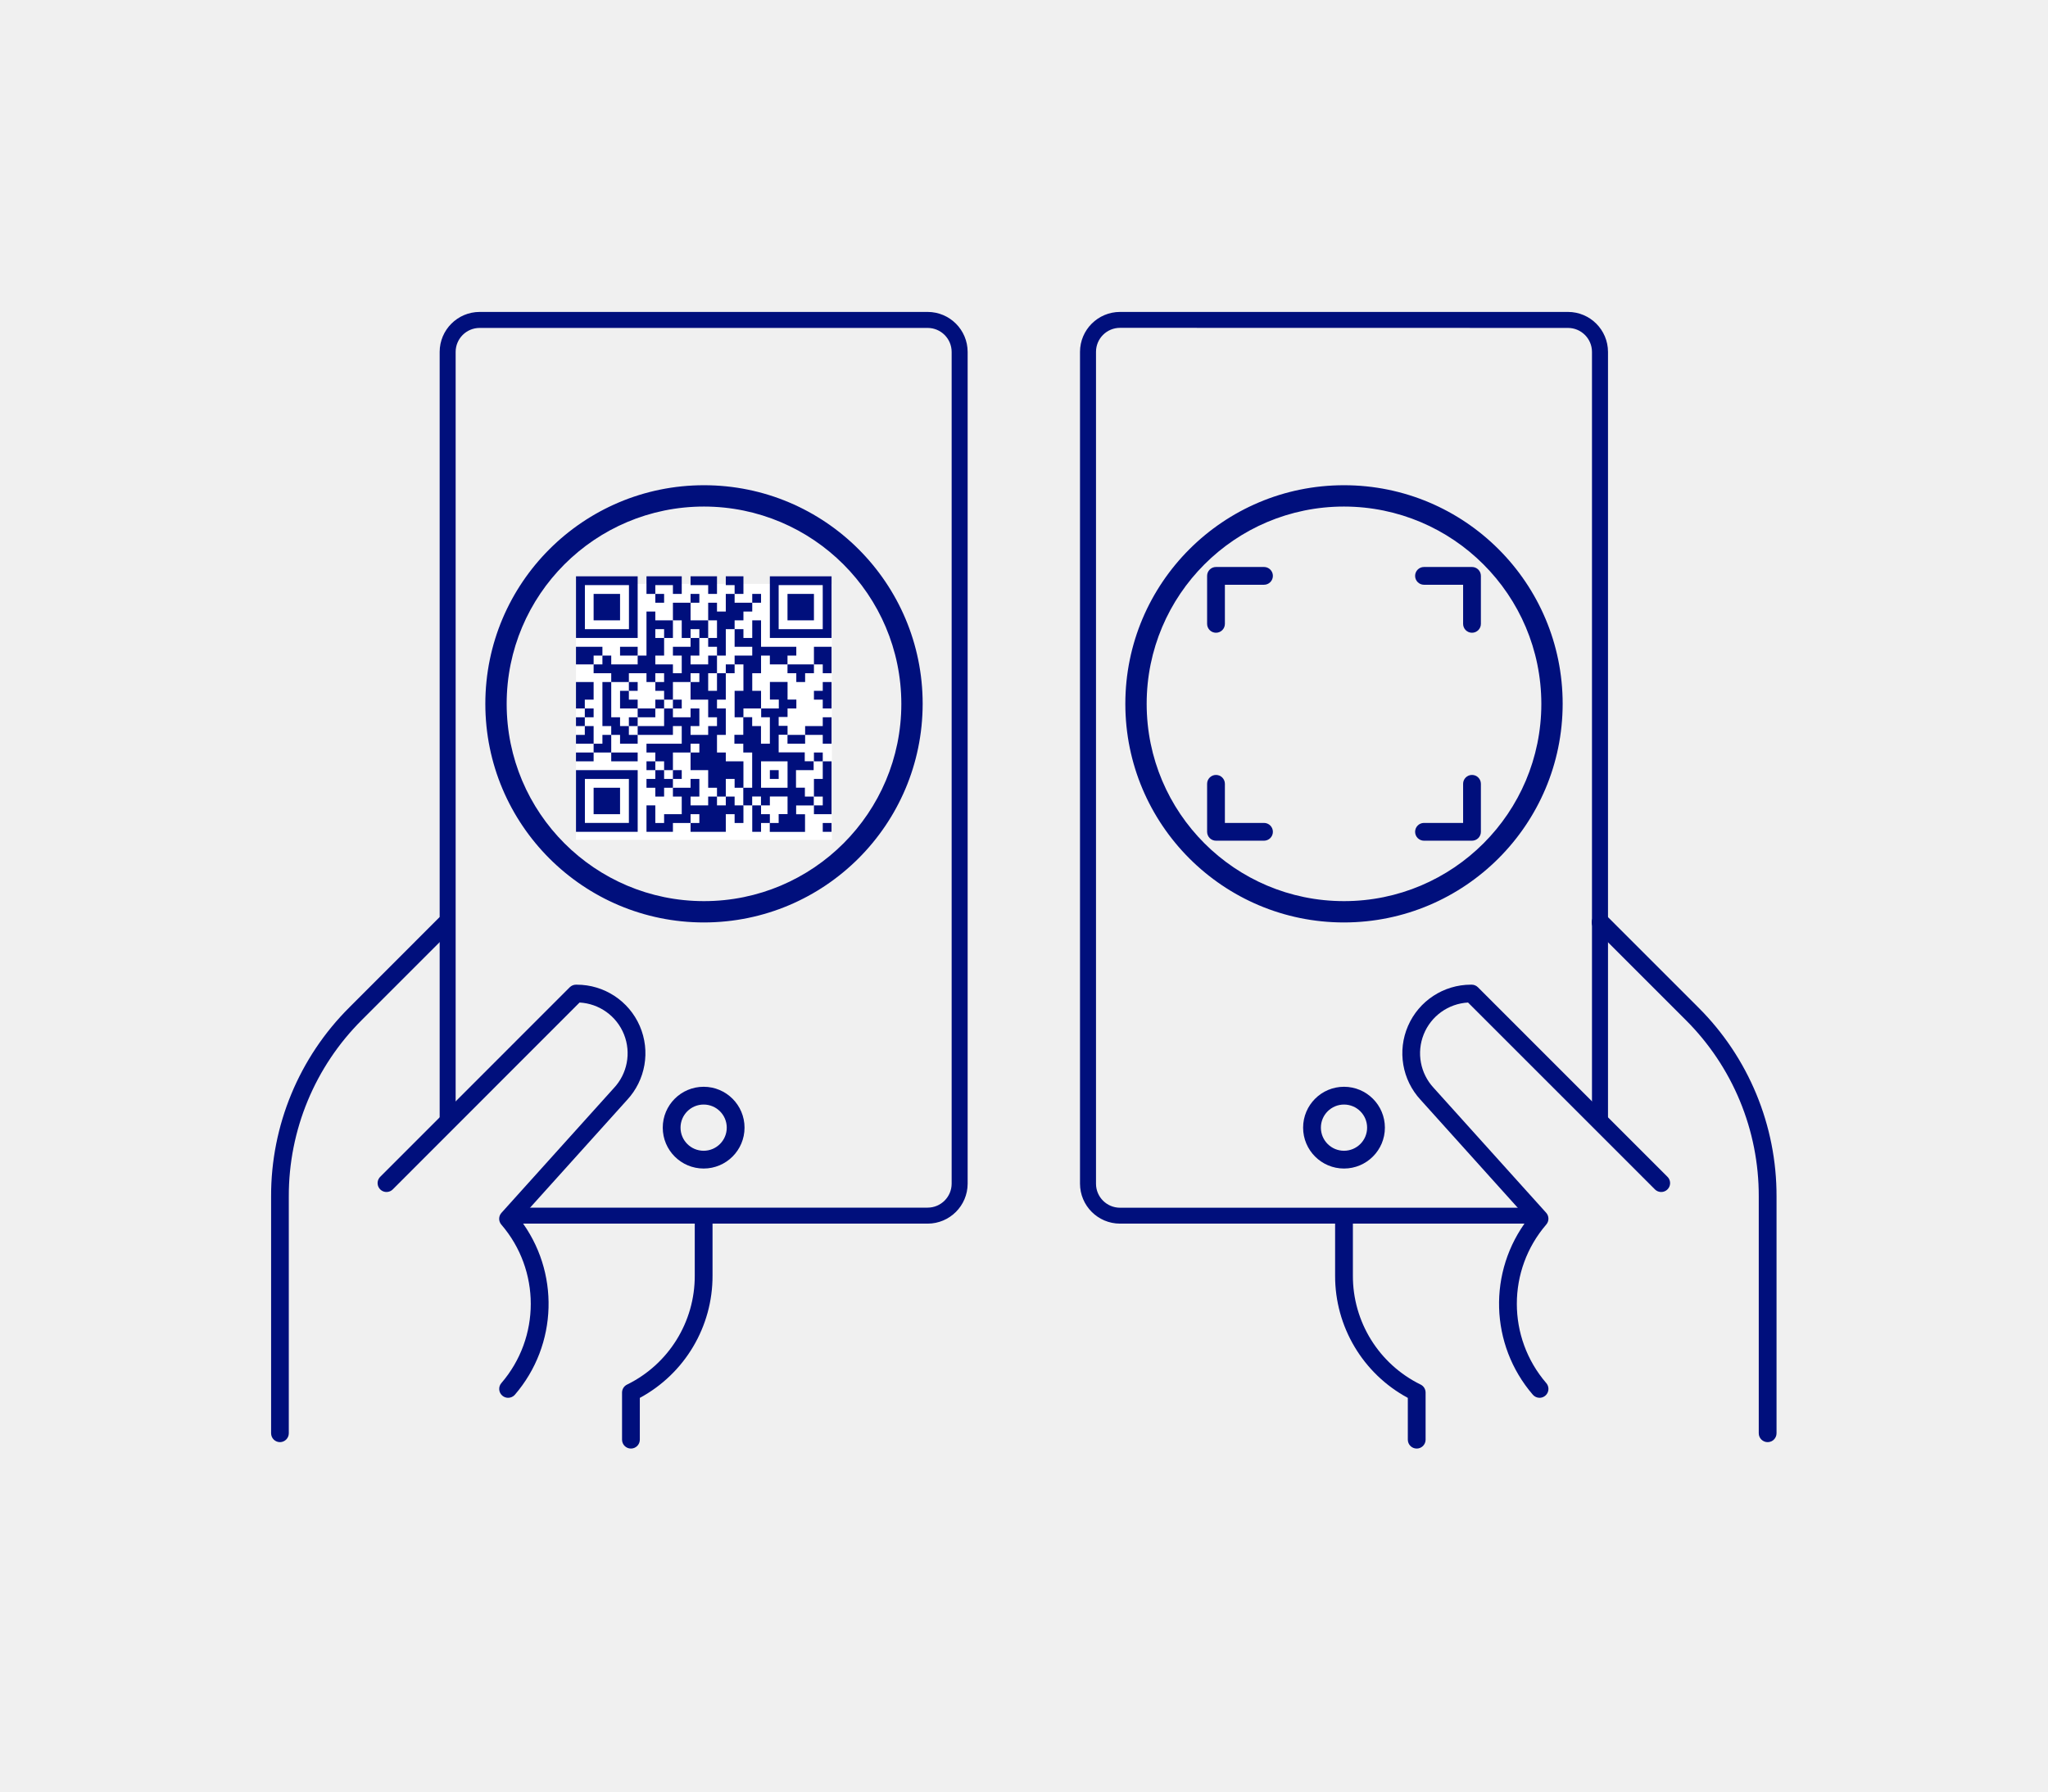
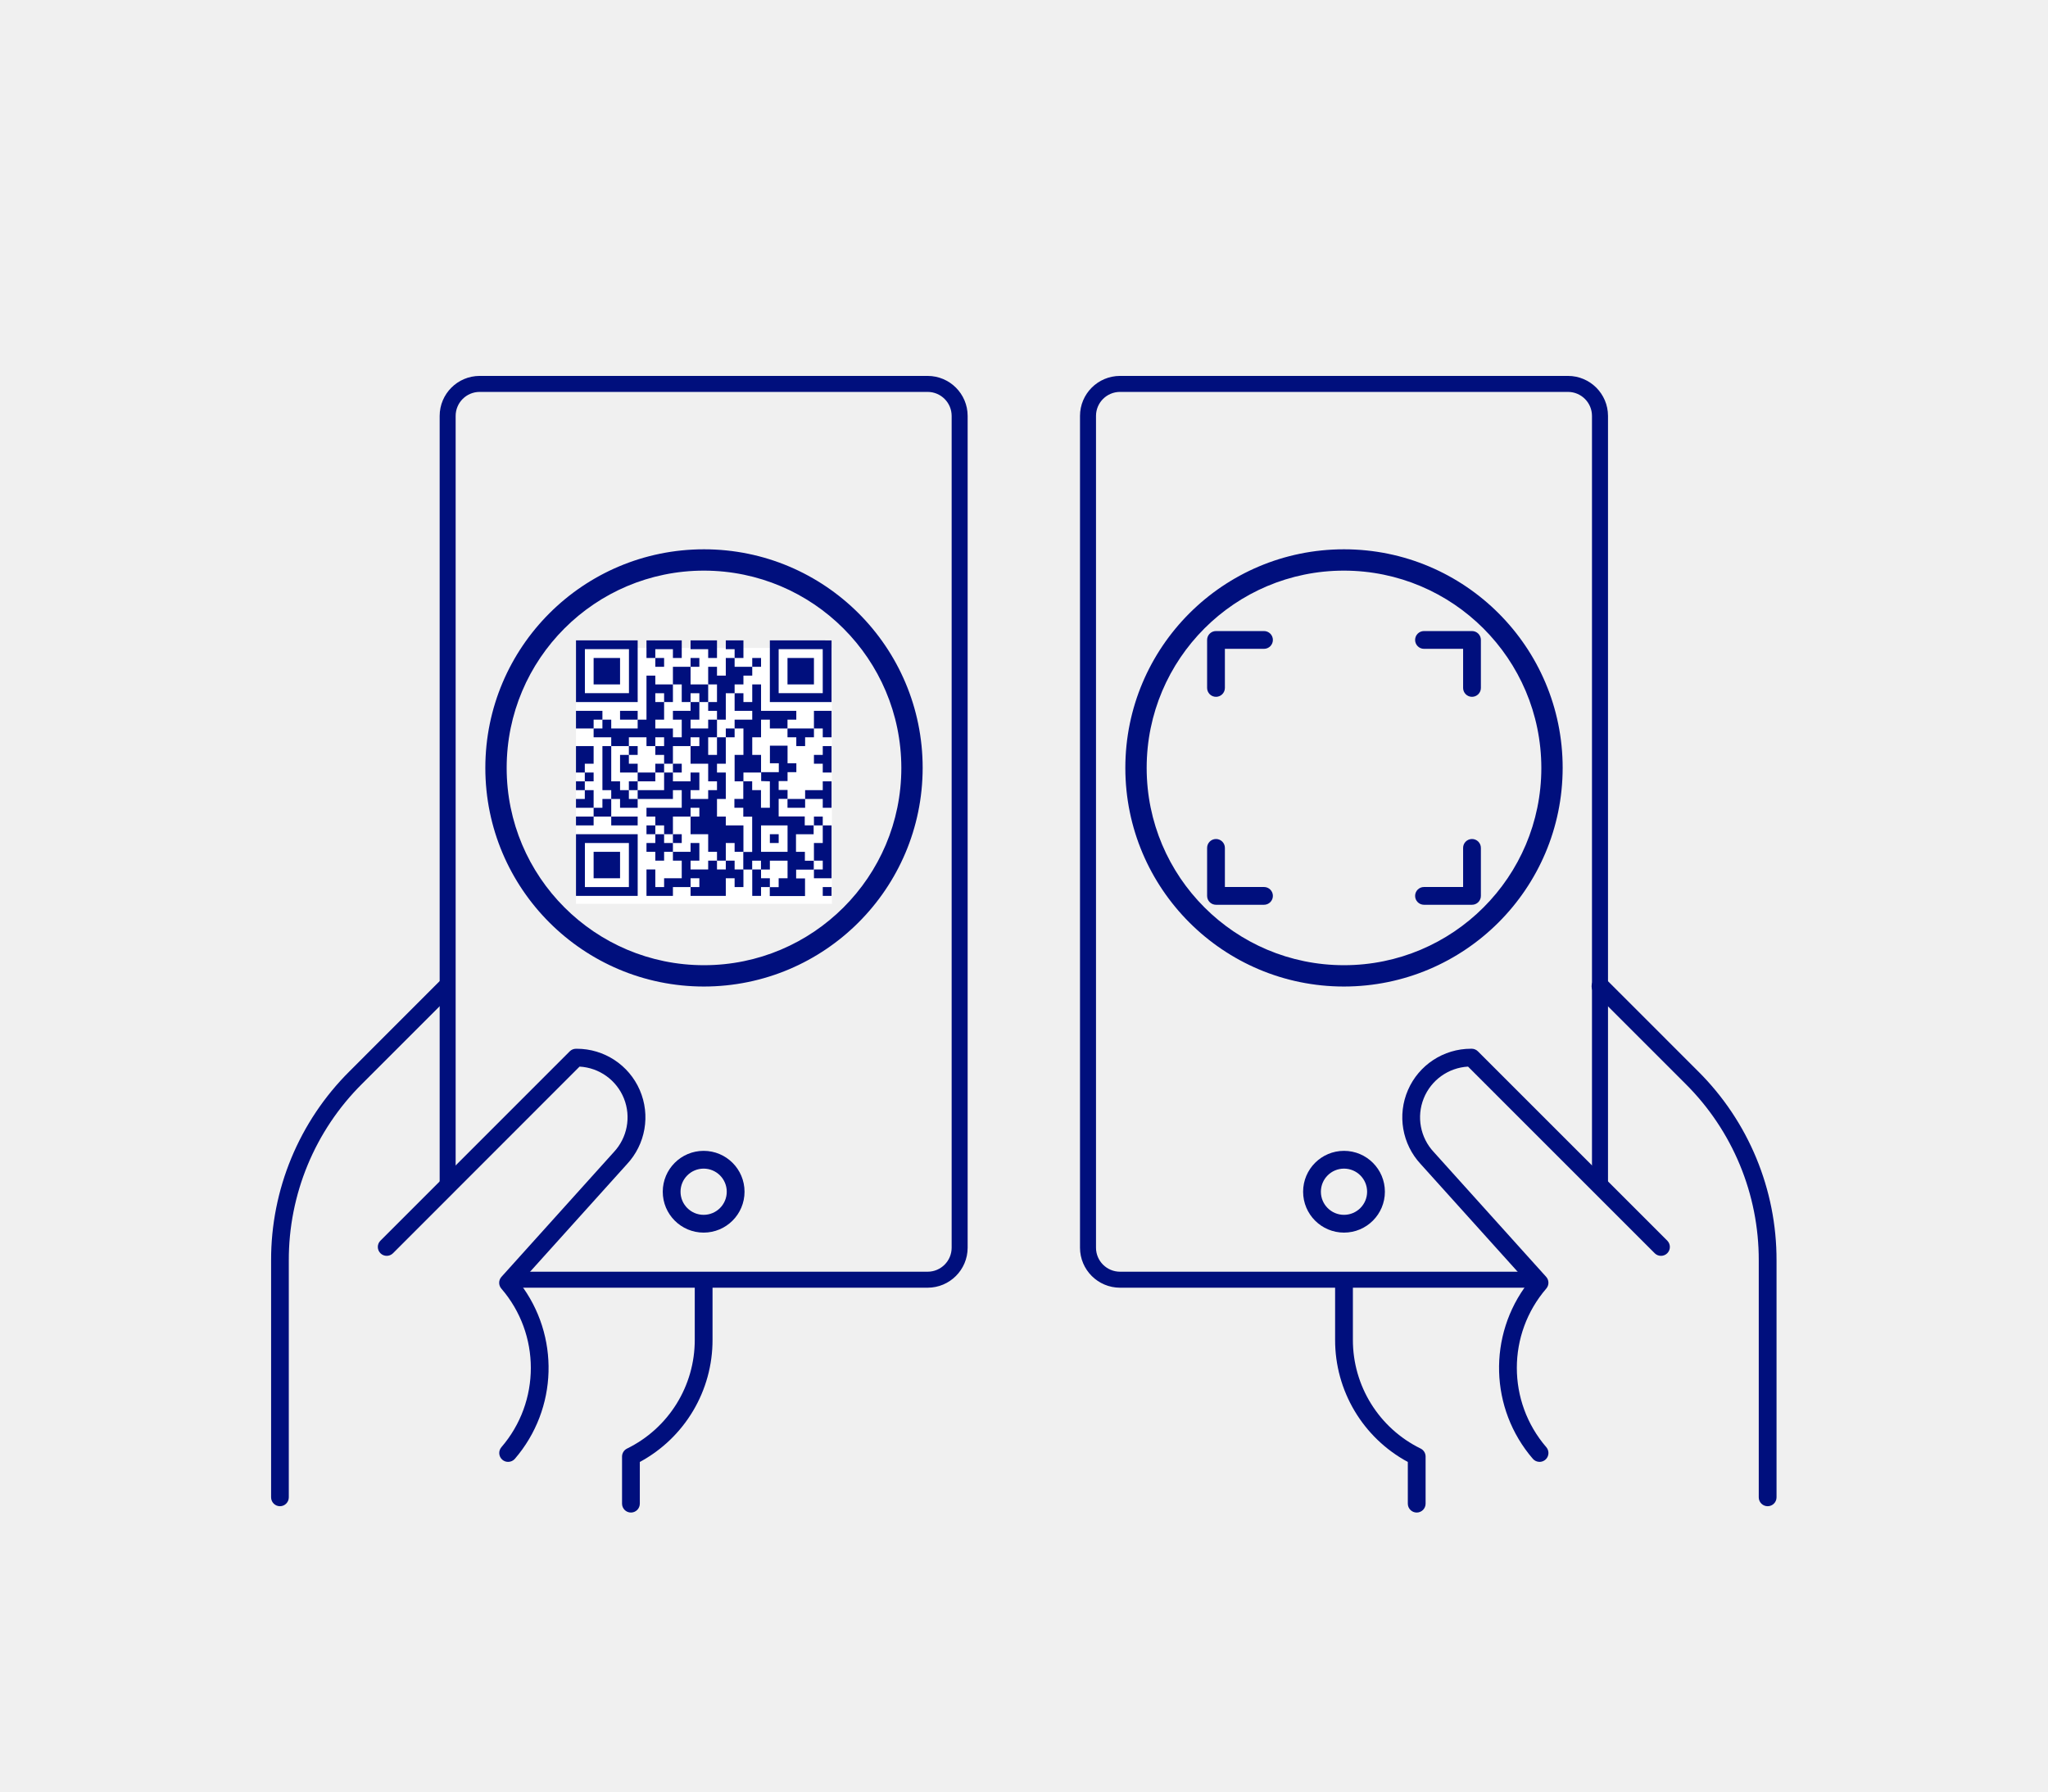
<svg xmlns="http://www.w3.org/2000/svg" id="OUTLINES" viewBox="0 0 1152 1008">
  <defs>
-     <style>.cls-1{fill:#000f7c;}.cls-2{fill:#fff;}</style>
+     <style>.cls-1{fill:#000f7d;}.cls-2{fill:#fff;}</style>
  </defs>
-   <path class="cls-1" d="M866,786.44a5,5,0,0,1-3.79-1.74,78.35,78.35,0,0,1-2.79-98.85l-60.29-67A38.59,38.59,0,0,1,827.39,554h.48a5,5,0,0,1,3.46,1.46L937.9,662.05a5,5,0,1,1-7.07,7.07L825.77,564.05a28.59,28.59,0,0,0-19.28,48.07l63.22,70.21a5,5,0,0,1,.07,6.62,68.37,68.37,0,0,0,0,89.22,5,5,0,0,1-3.78,8.27Z" />
-   <rect class="cls-2" x="323.99" y="328.5" width="144" height="144" />
-   <path class="cls-1" d="M994.3,811.39a5,5,0,0,1-5-5V673.15a139.56,139.56,0,0,0-41.16-99.36l-51.4-51.4a5,5,0,0,1,7.07-7.07l51.4,51.4A149.5,149.5,0,0,1,999.3,673.15V806.39A5,5,0,0,1,994.3,811.39Z" />
-   <path class="cls-1" d="M796.9,815a5,5,0,0,1-5-5V786.49A77.89,77.89,0,0,1,751,717.64V687a5,5,0,0,1,10,0v30.61A68,68,0,0,0,799.11,779a5,5,0,0,1,2.79,4.48V810A5,5,0,0,1,796.9,815Z" />
-   <path class="cls-1" d="M756,657.45a23,23,0,1,1,23-23A23,23,0,0,1,756,657.45Zm0-36a13,13,0,1,0,13,13A13,13,0,0,0,756,621.45Z" />
-   <path class="cls-1" d="M864.44,688.45H630a22.53,22.53,0,0,1-22.5-22.5V198a22.53,22.53,0,0,1,22.5-22.5H882a22.52,22.52,0,0,1,22.5,22.5V631.21a4.5,4.5,0,0,1-7.68,3.19L826,563.54a29.1,29.1,0,0,0-19.83,48.93l.06.06,61.59,68.41a4.5,4.5,0,0,1-3.34,7.51ZM630,184.45a13.52,13.52,0,0,0-13.5,13.5V666a13.51,13.51,0,0,0,13.5,13.5H854.33l-54.8-60.86a38.09,38.09,0,0,1,27.86-64.08h.45a4.52,4.52,0,0,1,3.14,1.32l64.51,64.52V198a13.51,13.51,0,0,0-13.5-13.5Z" />
-   <path class="cls-1" d="M157.49,811.39a5,5,0,0,1-5-5V673.15a149.54,149.54,0,0,1,44.09-106.43L247,516.26a5,5,0,0,1,7.07,7.07l-50.46,50.46a139.61,139.61,0,0,0-41.16,99.36V806.39A5,5,0,0,1,157.49,811.39Z" />
-   <path class="cls-1" d="M354.9,815h0a5,5,0,0,1-5-5v-26.5a5,5,0,0,1,2.79-4.48,68,68,0,0,0,38.11-61.33V688.45a5,5,0,0,1,10,0v29.19a77.9,77.9,0,0,1-40.9,68.85V810A5,5,0,0,1,354.9,815Z" />
-   <path class="cls-1" d="M395.8,657.45a23,23,0,1,1,23-23A23,23,0,0,1,395.8,657.45Zm0-36a13,13,0,1,0,13,13A13,13,0,0,0,395.8,621.45Z" />
-   <path class="cls-1" d="M521.8,688.45H287.36a4.5,4.5,0,0,1-3.35-7.51l61.6-68.41a29.09,29.09,0,0,0-19.78-49L255,634.4a4.51,4.51,0,0,1-7.69-3.19V198a22.53,22.53,0,0,1,22.5-22.5h252A22.52,22.52,0,0,1,544.3,198V666A22.52,22.52,0,0,1,521.8,688.45Zm-224.34-9H521.8A13.51,13.51,0,0,0,535.3,666V198a13.51,13.51,0,0,0-13.5-13.5h-252A13.52,13.52,0,0,0,256.3,198v422.4l64.52-64.52a4.5,4.5,0,0,1,3.13-1.32h.46a38.09,38.09,0,0,1,27.83,64.11Z" />
-   <path class="cls-1" d="M396,519A123,123,0,1,1,519,396,123.14,123.14,0,0,1,396,519Zm0-234A111,111,0,1,0,507,396,111.13,111.13,0,0,0,396,285Z" />
-   <path class="cls-1" d="M756,519A123,123,0,1,1,879,396,123.14,123.14,0,0,1,756,519Zm0-234A111,111,0,1,0,867,396,111.13,111.13,0,0,0,756,285Z" />
-   <path class="cls-1" d="M433.05,324.24v34.7h34.7v-34.7Zm29.74,9.91V354H438V329.2h24.78Z" />
-   <polygon class="cls-1" points="333.91 339.11 333.91 344.07 333.91 349.02 348.78 349.02 348.78 344.07 348.78 339.11 348.78 334.15 333.91 334.15 333.91 339.11" />
-   <polygon class="cls-1" points="457.84 344.07 457.84 339.11 457.84 334.15 442.97 334.15 442.97 339.11 442.97 344.07 442.97 349.02 457.84 349.02 457.84 344.07" />
-   <path class="cls-1" d="M358.69,354V324.24H324v34.7h34.7ZM329,354V329.2h24.79V354Z" />
-   <path class="cls-1" d="M324,438.26V468h34.7V433.3H324Zm29.75,0V463H329V438.26Z" />
-   <polygon class="cls-1" points="348.78 453.13 348.78 448.17 348.78 443.21 333.91 443.21 333.91 448.17 333.91 453.13 333.91 458.08 348.78 458.08 348.78 453.13" />
-   <polygon class="cls-1" points="368.61 329.2 378.52 329.2 378.52 334.15 383.48 334.15 383.48 324.24 363.65 324.24 363.65 334.15 368.61 334.15 368.61 329.2 368.61 329.2" />
-   <polygon class="cls-1" points="398.35 334.15 403.31 334.15 403.31 324.24 388.44 324.24 388.44 329.2 398.35 329.2 398.35 334.15 398.35 334.15" />
-   <polygon class="cls-1" points="418.18 329.2 418.18 324.24 408.26 324.24 408.26 329.2 413.22 329.2 413.22 334.15 418.18 334.15 418.18 329.2 418.18 329.2" />
-   <polygon class="cls-1" points="373.56 339.11 373.56 334.15 368.61 334.15 368.61 339.11 373.56 339.11 373.56 339.11" />
-   <polygon class="cls-1" points="393.39 334.15 388.44 334.15 388.44 339.11 393.39 339.11 393.39 334.15 393.39 334.15" />
-   <polygon class="cls-1" points="428.09 334.15 423.14 334.15 423.14 339.11 428.09 339.11 428.09 334.15 428.09 334.15" />
-   <polygon class="cls-1" points="383.48 353.98 383.48 358.94 388.44 358.94 388.44 353.98 393.39 353.98 393.39 358.94 398.35 358.94 398.35 349.02 388.44 349.02 388.44 339.11 378.52 339.11 378.52 349.02 383.48 349.02 383.48 353.98 383.48 353.98" />
-   <polygon class="cls-1" points="403.31 353.98 403.31 358.94 398.35 358.94 398.35 363.9 403.31 363.9 403.31 368.85 408.26 368.85 408.26 353.98 413.22 353.98 413.22 349.02 418.18 349.02 418.18 344.07 423.14 344.07 423.14 339.11 413.22 339.11 413.22 334.15 408.26 334.15 408.26 344.07 403.31 344.07 403.31 339.11 398.35 339.11 398.35 349.02 403.31 349.02 403.31 353.98 403.31 353.98" />
-   <polygon class="cls-1" points="338.86 368.85 338.86 363.9 323.99 363.9 323.99 373.81 333.91 373.81 333.91 368.85 338.86 368.85 338.86 368.85" />
-   <polygon class="cls-1" points="348.78 363.9 348.78 368.85 358.69 368.85 358.69 363.9 348.78 363.9 348.78 363.9" />
-   <polygon class="cls-1" points="447.92 368.85 447.92 363.9 428.09 363.9 428.09 349.02 423.14 349.02 423.14 358.94 418.18 358.94 418.18 353.98 413.22 353.98 413.22 363.9 423.14 363.9 423.14 368.85 413.22 368.85 413.22 373.81 418.18 373.81 418.18 388.68 413.22 388.68 413.22 403.56 418.18 403.56 418.18 398.6 428.09 398.6 428.09 388.68 423.14 388.68 423.14 378.77 428.09 378.77 428.09 368.85 433.05 368.85 433.05 373.81 442.97 373.81 442.97 368.85 447.92 368.85 447.92 368.85" />
-   <polygon class="cls-1" points="457.84 368.85 457.84 373.81 462.8 373.81 462.8 378.77 467.75 378.77 467.75 363.9 457.84 363.9 457.84 368.85 457.84 368.85" />
-   <polygon class="cls-1" points="408.26 378.77 413.22 378.77 413.22 373.81 408.26 373.81 408.26 378.77 408.26 378.77" />
-   <polygon class="cls-1" points="442.97 378.77 447.92 378.77 447.92 383.73 452.88 383.73 452.88 378.77 457.84 378.77 457.84 373.81 442.97 373.81 442.97 378.77 442.97 378.77" />
-   <polygon class="cls-1" points="358.69 388.68 358.69 383.73 353.74 383.73 353.74 388.68 358.69 388.68 358.69 388.68" />
-   <polygon class="cls-1" points="462.8 388.68 457.84 388.68 457.84 393.64 462.8 393.64 462.8 398.6 467.75 398.6 467.75 383.73 462.8 383.73 462.8 388.68 462.8 388.68" />
-   <polygon class="cls-1" points="333.91 393.64 333.91 383.73 323.99 383.73 323.99 398.6 328.95 398.6 328.95 393.64 333.91 393.64 333.91 393.64" />
-   <polygon class="cls-1" points="353.74 393.64 353.74 388.68 348.78 388.68 348.78 398.6 358.69 398.6 358.69 393.64 353.74 393.64 353.74 393.64" />
-   <polygon class="cls-1" points="368.61 398.6 373.56 398.6 373.56 393.64 368.61 393.64 368.61 398.6 368.61 398.6" />
-   <polygon class="cls-1" points="383.48 398.6 383.48 393.64 378.52 393.64 378.52 398.6 383.48 398.6 383.48 398.6" />
-   <polygon class="cls-1" points="333.91 398.6 328.95 398.6 328.95 403.56 333.91 403.56 333.91 398.6 333.91 398.6" />
-   <polygon class="cls-1" points="368.61 398.6 358.69 398.6 358.69 403.56 368.61 403.56 368.61 398.6 368.61 398.6" />
-   <path class="cls-1" d="M433.05,403.55v14.88h-5v-9.92h-4.95v-5h-5v9.92h-5v5h5v4.95h5v19.83h-5v9.92h5v-5h4.95v5h5v-5H443v9.91h-5v5h-5v5h19.83v-9.92h-5v-4.95h9.92v-5h-5v-5h-5V433.3h9.92v-5h-5v-5H438v-9.91h5v-5h-5v-5h5V398.6h4.95v-5H443v-9.91h-9.92v9.91h5v5h-9.92v4.95ZM443,428.34v14.87H428.09V428.34Z" />
-   <polygon class="cls-1" points="323.99 403.56 323.99 408.51 328.95 408.51 328.95 403.56 323.99 403.56 323.99 403.56" />
-   <polygon class="cls-1" points="353.74 403.56 353.74 408.51 358.69 408.51 358.69 403.56 353.74 403.56 353.74 403.56" />
-   <polygon class="cls-1" points="333.91 408.51 328.95 408.51 328.95 413.47 323.99 413.47 323.99 418.43 333.91 418.43 333.91 408.51 333.91 408.51" />
-   <polygon class="cls-1" points="353.74 408.51 348.78 408.51 348.78 403.56 343.82 403.56 343.82 383.73 338.86 383.73 338.86 408.51 343.82 408.51 343.82 413.47 348.78 413.47 348.78 418.43 358.69 418.43 358.69 413.47 353.74 413.47 353.74 408.51 353.74 408.51" />
-   <polygon class="cls-1" points="338.86 418.43 333.91 418.43 333.91 423.38 343.82 423.38 343.82 413.47 338.86 413.47 338.86 418.43 338.86 418.43" />
-   <polygon class="cls-1" points="452.88 418.43 452.88 413.47 442.97 413.47 442.97 418.43 452.88 418.43 452.88 418.43" />
-   <polygon class="cls-1" points="462.8 418.43 467.75 418.43 467.75 403.56 462.8 403.56 462.8 408.51 452.88 408.51 452.88 413.47 462.8 413.47 462.8 418.43 462.8 418.43" />
-   <polygon class="cls-1" points="323.99 428.34 333.91 428.34 333.91 423.38 323.99 423.38 323.99 428.34 323.99 428.34" />
-   <polygon class="cls-1" points="358.69 428.34 358.69 423.38 343.82 423.38 343.82 428.34 358.69 428.34 358.69 428.34" />
-   <polygon class="cls-1" points="462.8 423.38 457.84 423.38 457.84 428.34 462.8 428.34 462.8 423.38 462.8 423.38" />
-   <polygon class="cls-1" points="363.65 428.34 363.65 433.3 368.61 433.3 368.61 428.34 363.65 428.34 363.65 428.34" />
-   <polygon class="cls-1" points="373.56 433.3 378.52 433.3 378.52 423.38 388.44 423.38 388.44 418.43 393.39 418.43 393.39 423.38 388.44 423.38 388.44 433.3 398.35 433.3 398.35 443.21 403.31 443.21 403.31 448.17 408.26 448.17 408.26 438.25 413.22 438.25 413.22 443.21 418.18 443.21 418.18 428.34 408.26 428.34 408.26 423.38 403.31 423.38 403.31 413.47 408.26 413.47 408.26 398.6 403.31 398.6 403.31 393.64 408.26 393.64 408.26 378.77 403.31 378.77 403.31 388.68 398.35 388.68 398.35 378.77 403.31 378.77 403.31 368.85 398.35 368.85 398.35 373.81 388.44 373.81 388.44 368.85 393.39 368.85 393.39 358.94 388.44 358.94 388.44 363.9 378.52 363.9 378.52 368.85 383.48 368.85 383.48 378.77 378.52 378.77 378.52 373.81 368.61 373.81 368.61 368.85 373.56 368.85 373.56 358.94 368.61 358.94 368.61 353.98 373.56 353.98 373.56 358.94 378.52 358.94 378.52 349.02 368.61 349.02 368.61 344.07 363.65 344.07 363.65 368.85 358.69 368.85 358.69 373.81 343.82 373.81 343.82 368.85 338.86 368.85 338.86 373.81 333.91 373.81 333.91 378.77 343.82 378.77 343.82 383.73 353.74 383.73 353.74 378.77 363.65 378.77 363.65 383.73 368.61 383.73 368.61 378.77 373.56 378.77 373.56 383.73 368.61 383.73 368.61 388.68 373.56 388.68 373.56 393.64 378.52 393.64 378.52 383.73 388.44 383.73 388.44 378.77 393.39 378.77 393.39 383.73 388.44 383.73 388.44 393.64 398.35 393.64 398.35 403.56 403.31 403.56 403.31 408.51 398.35 408.51 398.35 413.47 388.44 413.47 388.44 408.51 393.39 408.51 393.39 398.6 388.44 398.6 388.44 403.56 378.52 403.56 378.52 398.6 373.56 398.6 373.56 408.51 358.69 408.51 358.69 413.47 378.52 413.47 378.52 408.51 383.48 408.51 383.48 418.43 363.65 418.43 363.65 423.38 368.61 423.38 368.61 428.34 373.56 428.34 373.56 433.3 373.56 433.3" />
-   <polygon class="cls-1" points="383.48 438.25 383.48 433.3 378.52 433.3 378.52 438.25 383.48 438.25 383.48 438.25" />
-   <polygon class="cls-1" points="438.01 433.3 433.05 433.3 433.05 438.25 438.01 438.25 438.01 433.3 438.01 433.3" />
-   <polygon class="cls-1" points="462.8 438.25 457.84 438.25 457.84 448.17 462.8 448.17 462.8 453.13 457.84 453.13 457.84 458.08 467.75 458.08 467.75 428.34 462.8 428.34 462.8 438.25 462.8 438.25" />
-   <polygon class="cls-1" points="373.56 438.25 373.56 433.3 368.61 433.3 368.61 438.25 363.65 438.25 363.65 443.21 368.61 443.21 368.61 448.17 373.56 448.17 373.56 443.21 378.52 443.21 378.52 438.25 373.56 438.25 373.56 438.25" />
-   <polygon class="cls-1" points="413.22 448.17 408.26 448.17 408.26 453.13 403.31 453.13 403.31 448.17 398.35 448.17 398.35 453.13 388.44 453.13 388.44 448.17 393.39 448.17 393.39 438.25 388.44 438.25 388.44 443.21 378.52 443.21 378.52 448.17 383.48 448.17 383.48 458.08 373.56 458.08 373.56 463.04 368.61 463.04 368.61 453.13 363.65 453.13 363.65 468 378.52 468 378.52 463.04 388.44 463.04 388.44 458.08 393.39 458.08 393.39 463.04 388.44 463.04 388.44 468 408.26 468 408.26 458.08 413.22 458.08 413.22 463.04 418.18 463.04 418.18 453.13 413.22 453.13 413.22 448.17 413.22 448.17" />
-   <polygon class="cls-1" points="428.09 458.08 428.09 453.13 423.14 453.13 423.14 468 428.09 468 428.09 463.04 433.05 463.04 433.05 458.08 428.09 458.08 428.09 458.08" />
-   <polygon class="cls-1" points="462.8 468 467.75 468 467.75 463.04 462.8 463.04 462.8 468 462.8 468" />
-   <path class="cls-1" d="M684,356a5,5,0,0,1-5-5V324a5,5,0,0,1,5-5h27a5,5,0,0,1,0,10H689v22A5,5,0,0,1,684,356Z" />
-   <path class="cls-1" d="M828,356a5,5,0,0,1-5-5V329H801a5,5,0,0,1,0-10h27a5,5,0,0,1,5,5v27A5,5,0,0,1,828,356Z" />
-   <path class="cls-1" d="M828,473H801a5,5,0,0,1,0-10h22V441a5,5,0,0,1,10,0v27A5,5,0,0,1,828,473Z" />
-   <path class="cls-1" d="M711,473H684a5,5,0,0,1-5-5V441a5,5,0,0,1,10,0v22h22a5,5,0,0,1,0,10Z" />
-   <path class="cls-1" d="M285.8,786.44a4.94,4.94,0,0,1-3.26-1.22,5,5,0,0,1-.53-7.05A68.33,68.33,0,0,0,282,689a5,5,0,0,1,.07-6.62l63.16-70.13A28.6,28.6,0,0,0,326,564.05L221,669.12a5,5,0,1,1-7.07-7.07L320.47,555.47a5,5,0,0,1,3.46-1.46h.48a38.59,38.59,0,0,1,28.19,65l-60.22,66.89a78.35,78.35,0,0,1-2.79,98.85A5,5,0,0,1,285.8,786.44Z" />
+   <path class="cls-1" d="M866,822.49a5,5,0,0,1-3.79-1.74,78.37,78.37,0,0,1-2.79-98.86l-60.29-66.95a38.6,38.6,0,0,1,28.26-64.89h.48a5,5,0,0,1,3.46,1.46L937.9,698.1a5,5,0,0,1-7.07,7.07L825.77,600.1a28.59,28.59,0,0,0-19.28,48.07l63.22,70.21a5,5,0,0,1,.07,6.61,68.38,68.38,0,0,0,0,89.23,5,5,0,0,1-3.78,8.27Z" />
+   <rect class="cls-2" x="323.99" y="364.55" width="144" height="144" />
+   <path class="cls-1" d="M994.3,847.44a5,5,0,0,1-5-5V709.2a139.56,139.56,0,0,0-41.16-99.36l-51.4-51.4a5,5,0,0,1,7.07-7.08l51.4,51.4A149.54,149.54,0,0,1,999.3,709.2V842.44A5,5,0,0,1,994.3,847.44Z" />
+   <path class="cls-1" d="M796.9,851a5,5,0,0,1-5-5V822.54A77.9,77.9,0,0,1,751,753.69V723.08a5,5,0,0,1,10,0v30.61A68,68,0,0,0,799.11,815a5,5,0,0,1,2.79,4.48V846A5,5,0,0,1,796.9,851Z" />
+   <path class="cls-1" d="M756,693.5a23,23,0,1,1,23-23A23,23,0,0,1,756,693.5Zm0-36a13,13,0,1,0,13,13A13,13,0,0,0,756,657.5Z" />
+   <path class="cls-1" d="M864.44,724.5H630a22.53,22.53,0,0,1-22.5-22.5V234A22.53,22.53,0,0,1,630,211.5H882a22.52,22.52,0,0,1,22.5,22.5V667.26a4.5,4.5,0,0,1-7.68,3.18L826,599.59a29.1,29.1,0,0,0-19.83,48.93l.06.06L867.78,717a4.5,4.5,0,0,1-3.34,7.51ZM630,220.5a13.52,13.52,0,0,0-13.5,13.5V702A13.52,13.52,0,0,0,630,715.5H854.33l-54.8-60.86a38.09,38.09,0,0,1,27.86-64.08h.45a4.48,4.48,0,0,1,3.14,1.32l64.51,64.52V234A13.51,13.51,0,0,0,882,220.5Z" />
+   <path class="cls-1" d="M157.49,847.44a5,5,0,0,1-5-5V709.2a149.58,149.58,0,0,1,44.09-106.44L247,552.31a5,5,0,0,1,7.07,7.07l-50.46,50.46a139.61,139.61,0,0,0-41.16,99.36V842.44A5,5,0,0,1,157.49,847.44Z" />
+   <path class="cls-1" d="M354.9,851h0a5,5,0,0,1-5-5V819.5a5,5,0,0,1,2.79-4.48,68,68,0,0,0,38.11-61.33V724.5a5,5,0,0,1,10,0v29.19a77.91,77.91,0,0,1-40.9,68.85V846A5,5,0,0,1,354.9,851Z" />
+   <path class="cls-1" d="M395.8,693.5a23,23,0,1,1,23-23A23,23,0,0,1,395.8,693.5Zm0-36a13,13,0,1,0,13,13A13,13,0,0,0,395.8,657.5Z" />
+   <path class="cls-1" d="M521.8,724.5H287.36A4.5,4.5,0,0,1,284,717l61.6-68.41a29.09,29.09,0,0,0-19.78-49L255,670.44a4.5,4.5,0,0,1-7.69-3.18V234a22.53,22.53,0,0,1,22.5-22.5h252A22.52,22.52,0,0,1,544.3,234V702A22.52,22.52,0,0,1,521.8,724.5Zm-224.34-9H521.8A13.51,13.51,0,0,0,535.3,702V234a13.51,13.51,0,0,0-13.5-13.5h-252A13.52,13.52,0,0,0,256.3,234V656.4l64.52-64.52a4.46,4.46,0,0,1,3.13-1.32h.46a38.09,38.09,0,0,1,27.83,64.11Z" />
+   <path class="cls-1" d="M396,555.05a123,123,0,1,1,123-123A123.14,123.14,0,0,1,396,555.05Zm0-234a111,111,0,1,0,111,111A111.13,111.13,0,0,0,396,321.05Z" />
+   <path class="cls-1" d="M756,555.05a123,123,0,1,1,123-123A123.14,123.14,0,0,1,756,555.05Zm0-234a111,111,0,1,0,111,111A111.13,111.13,0,0,0,756,321.05Z" />
+   <path class="cls-1" d="M433.05,360.29V395h34.7v-34.7Zm29.74,9.91V390H438V365.24h24.78Z" />
+   <polygon class="cls-1" points="333.91 375.16 333.91 380.12 333.91 385.07 348.78 385.07 348.78 380.12 348.78 375.16 348.78 370.2 333.91 370.2 333.91 375.16" />
+   <polygon class="cls-1" points="457.84 380.12 457.84 375.16 457.84 370.2 442.97 370.2 442.97 375.16 442.97 380.12 442.97 385.07 457.84 385.07 457.84 380.12" />
+   <path class="cls-1" d="M358.69,390V360.29H324V395h34.7ZM329,390V365.24h24.79V390Z" />
+   <path class="cls-1" d="M324,474.3v29.75h34.7v-34.7H324Zm29.75,0v24.79H329V474.3Z" />
+   <polygon class="cls-1" points="348.78 489.18 348.78 484.22 348.78 479.26 333.91 479.26 333.91 484.22 333.91 489.18 333.91 494.13 348.78 494.13 348.78 489.18" />
+   <polygon class="cls-1" points="368.61 365.25 378.52 365.25 378.52 370.2 383.48 370.2 383.48 360.29 363.65 360.29 363.65 370.2 368.61 370.2 368.61 365.25 368.61 365.25" />
+   <polygon class="cls-1" points="398.35 370.2 403.31 370.2 403.31 360.29 388.44 360.29 388.44 365.25 398.35 365.25 398.35 370.2 398.35 370.2" />
+   <polygon class="cls-1" points="418.18 365.25 418.18 360.29 408.26 360.29 408.26 365.25 413.22 365.25 413.22 370.2 418.18 370.2 418.18 365.25 418.18 365.25" />
+   <polygon class="cls-1" points="373.56 375.16 373.56 370.2 368.61 370.2 368.61 375.16 373.56 375.16 373.56 375.16" />
+   <polygon class="cls-1" points="393.39 370.2 388.44 370.2 388.44 375.16 393.39 375.16 393.39 370.2 393.39 370.2" />
+   <polygon class="cls-1" points="428.09 370.2 423.14 370.2 423.14 375.16 428.09 375.16 428.09 370.2 428.09 370.2" />
+   <polygon class="cls-1" points="383.48 390.03 383.48 394.99 388.44 394.99 388.44 390.03 393.39 390.03 393.39 394.99 398.35 394.99 398.35 385.07 388.44 385.07 388.44 375.16 378.52 375.16 378.52 385.07 383.48 385.07 383.48 390.03 383.48 390.03" />
+   <polygon class="cls-1" points="403.31 390.03 403.31 394.99 398.35 394.99 398.35 399.94 403.31 399.94 403.31 404.9 408.26 404.9 408.26 390.03 413.22 390.03 413.22 385.07 418.18 385.07 418.18 380.12 423.14 380.12 423.14 375.16 413.22 375.16 413.22 370.2 408.26 370.2 408.26 380.12 403.31 380.12 403.31 375.16 398.35 375.16 398.35 385.07 403.31 385.07 403.31 390.03 403.31 390.03" />
+   <polygon class="cls-1" points="338.86 404.9 338.86 399.94 323.99 399.94 323.99 409.86 333.91 409.86 333.91 404.9 338.86 404.9 338.86 404.9" />
+   <polygon class="cls-1" points="348.78 399.94 348.78 404.9 358.69 404.9 358.69 399.94 348.78 399.94 348.78 399.94" />
+   <polygon class="cls-1" points="447.92 404.9 447.92 399.94 428.09 399.94 428.09 385.07 423.14 385.07 423.14 394.99 418.18 394.99 418.18 390.03 413.22 390.03 413.22 399.94 423.14 399.94 423.14 404.9 413.22 404.9 413.22 409.86 418.18 409.86 418.18 424.73 413.22 424.73 413.22 439.6 418.18 439.6 418.18 434.65 428.09 434.65 428.09 424.73 423.14 424.73 423.14 414.82 428.09 414.82 428.09 404.9 433.05 404.9 433.05 409.86 442.97 409.86 442.97 404.9 447.92 404.9 447.92 404.9" />
+   <polygon class="cls-1" points="457.84 404.9 457.84 409.86 462.8 409.86 462.8 414.82 467.75 414.82 467.75 399.94 457.84 399.94 457.84 404.9 457.84 404.9" />
+   <polygon class="cls-1" points="408.26 414.82 413.22 414.82 413.22 409.86 408.26 409.86 408.26 414.82 408.26 414.82" />
+   <polygon class="cls-1" points="442.97 414.82 447.92 414.82 447.92 419.77 452.88 419.77 452.88 414.82 457.84 414.82 457.84 409.86 442.97 409.86 442.97 414.82 442.97 414.82" />
+   <polygon class="cls-1" points="358.69 424.73 358.69 419.77 353.74 419.77 353.74 424.73 358.69 424.73 358.69 424.73" />
+   <polygon class="cls-1" points="462.8 424.73 457.84 424.73 457.84 429.69 462.8 429.69 462.8 434.65 467.75 434.65 467.75 419.77 462.8 419.77 462.8 424.73 462.8 424.73" />
+   <polygon class="cls-1" points="333.91 429.69 333.91 419.77 323.99 419.77 323.99 434.65 328.95 434.65 328.95 429.69 333.91 429.69 333.91 429.69" />
+   <polygon class="cls-1" points="353.74 429.69 353.74 424.73 348.78 424.73 348.78 434.65 358.69 434.65 358.69 429.69 353.74 429.69 353.74 429.69" />
+   <polygon class="cls-1" points="368.61 434.65 373.56 434.65 373.56 429.69 368.61 429.69 368.61 434.65 368.61 434.65" />
+   <polygon class="cls-1" points="383.48 434.65 383.48 429.69 378.52 429.69 378.52 434.65 383.48 434.65 383.48 434.65" />
+   <polygon class="cls-1" points="333.91 434.65 328.95 434.65 328.95 439.6 333.91 439.6 333.91 434.65 333.91 434.65" />
+   <polygon class="cls-1" points="368.61 434.65 358.69 434.65 358.69 439.6 368.61 439.6 368.61 434.65 368.61 434.65" />
+   <path class="cls-1" d="M433.05,439.6v14.87h-5v-9.91h-4.95v-5h-5v9.92h-5v5h5v5h5v19.83h-5v9.92h5v-5h4.95v5h5v-5H443v9.91h-5v5h-5v5h19.83v-9.92h-5v-4.95h9.92v-5h-5v-5h-5v-9.91h9.92v-5h-5v-5H438v-9.91h5v-5h-5v-5h5v-5h4.95v-5H443v-9.92h-9.92v9.92h5v5h-9.92v5ZM443,464.39v14.87H428.09V464.39Z" />
+   <polygon class="cls-1" points="323.99 439.6 323.99 444.56 328.95 444.56 328.95 439.6 323.99 439.6 323.99 439.6" />
+   <polygon class="cls-1" points="353.74 439.6 353.74 444.56 358.69 444.56 358.69 439.6 353.74 439.6 353.74 439.6" />
+   <polygon class="cls-1" points="333.91 444.56 328.95 444.56 328.95 449.52 323.99 449.52 323.99 454.48 333.91 454.48 333.91 444.56 333.91 444.56" />
+   <polygon class="cls-1" points="353.74 444.56 348.78 444.56 348.78 439.6 343.82 439.6 343.82 419.77 338.86 419.77 338.86 444.56 343.82 444.56 343.82 449.52 348.78 449.52 348.78 454.48 358.69 454.48 358.69 449.52 353.74 449.52 353.74 444.56 353.74 444.56" />
+   <polygon class="cls-1" points="338.86 454.48 333.91 454.48 333.91 459.43 343.82 459.43 343.82 449.52 338.86 449.52 338.86 454.48 338.86 454.48" />
+   <polygon class="cls-1" points="452.88 454.48 452.88 449.52 442.97 449.52 442.97 454.48 452.88 454.48 452.88 454.48" />
+   <polygon class="cls-1" points="462.8 454.48 467.75 454.48 467.75 439.6 462.8 439.6 462.8 444.56 452.88 444.56 452.88 449.52 462.8 449.52 462.8 454.48 462.8 454.48" />
+   <polygon class="cls-1" points="323.99 464.39 333.91 464.39 333.91 459.43 323.99 459.43 323.99 464.39 323.99 464.39" />
+   <polygon class="cls-1" points="358.69 464.39 358.69 459.43 343.82 459.43 343.82 464.39 358.69 464.39 358.69 464.39" />
+   <polygon class="cls-1" points="462.8 459.43 457.84 459.43 457.84 464.39 462.8 464.39 462.8 459.43 462.8 459.43" />
+   <polygon class="cls-1" points="363.65 464.39 363.65 469.35 368.61 469.35 368.61 464.39 363.65 464.39 363.65 464.39" />
+   <polygon class="cls-1" points="373.56 469.35 378.52 469.35 378.52 459.43 388.44 459.43 388.44 454.48 393.39 454.48 393.39 459.43 388.44 459.43 388.44 469.35 398.35 469.35 398.35 479.26 403.31 479.26 403.31 484.22 408.26 484.22 408.26 474.3 413.22 474.3 413.22 479.26 418.18 479.26 418.18 464.39 408.26 464.39 408.26 459.43 403.31 459.43 403.31 449.52 408.26 449.52 408.26 434.65 403.31 434.65 403.31 429.69 408.26 429.69 408.26 414.82 403.31 414.82 403.31 424.73 398.35 424.73 398.35 414.82 403.31 414.82 403.31 404.9 398.35 404.9 398.35 409.86 388.44 409.86 388.44 404.9 393.39 404.9 393.39 394.99 388.44 394.99 388.44 399.94 378.52 399.94 378.52 404.9 383.48 404.9 383.48 414.82 378.52 414.82 378.52 409.86 368.61 409.86 368.61 404.9 373.56 404.9 373.56 394.99 368.61 394.99 368.61 390.03 373.56 390.03 373.56 394.99 378.52 394.99 378.52 385.07 368.61 385.07 368.61 380.12 363.65 380.12 363.65 404.9 358.69 404.9 358.69 409.86 343.82 409.86 343.82 404.9 338.86 404.9 338.86 409.86 333.91 409.86 333.91 414.82 343.82 414.82 343.82 419.77 353.74 419.77 353.74 414.82 363.65 414.82 363.65 419.77 368.61 419.77 368.61 414.82 373.56 414.82 373.56 419.77 368.61 419.77 368.61 424.73 373.56 424.73 373.56 429.69 378.52 429.69 378.52 419.77 388.44 419.77 388.44 414.82 393.39 414.82 393.39 419.77 388.44 419.77 388.44 429.69 398.35 429.69 398.35 439.6 403.31 439.6 403.31 444.56 398.35 444.56 398.35 449.52 388.44 449.52 388.44 444.56 393.39 444.56 393.39 434.65 388.44 434.65 388.44 439.6 378.52 439.6 378.52 434.65 373.56 434.65 373.56 444.56 358.69 444.56 358.69 449.52 378.52 449.52 378.52 444.56 383.48 444.56 383.48 454.48 363.65 454.48 363.65 459.43 368.61 459.43 368.61 464.39 373.56 464.39 373.56 469.35 373.56 469.35" />
+   <polygon class="cls-1" points="383.48 474.3 383.48 469.35 378.52 469.35 378.52 474.3 383.48 474.3 383.48 474.3" />
+   <polygon class="cls-1" points="438.01 469.35 433.05 469.35 433.05 474.3 438.01 474.3 438.01 469.35 438.01 469.35" />
+   <polygon class="cls-1" points="462.8 474.3 457.84 474.3 457.84 484.22 462.8 484.22 462.8 489.18 457.84 489.18 457.84 494.13 467.75 494.13 467.75 464.39 462.8 464.39 462.8 474.3 462.8 474.3" />
+   <polygon class="cls-1" points="373.56 474.3 373.56 469.35 368.61 469.35 368.61 474.3 363.65 474.3 363.65 479.26 368.61 479.26 368.61 484.22 373.56 484.22 373.56 479.26 378.52 479.26 378.52 474.3 373.56 474.3 373.56 474.3" />
+   <polygon class="cls-1" points="413.22 484.22 408.26 484.22 408.26 489.18 403.31 489.18 403.31 484.22 398.35 484.22 398.35 489.18 388.44 489.18 388.44 484.22 393.39 484.22 393.39 474.3 388.44 474.3 388.44 479.26 378.52 479.26 378.52 484.22 383.48 484.22 383.48 494.13 373.56 494.13 373.56 499.09 368.61 499.09 368.61 489.18 363.65 489.18 363.65 504.05 378.52 504.05 378.52 499.09 388.44 499.09 388.44 494.13 393.39 494.13 393.39 499.09 388.44 499.09 388.44 504.05 408.26 504.05 408.26 494.13 413.22 494.13 413.22 499.09 418.18 499.09 418.18 489.18 413.22 489.18 413.22 484.22 413.22 484.22" />
+   <polygon class="cls-1" points="428.09 494.13 428.09 489.18 423.14 489.18 423.14 504.05 428.09 504.05 428.09 499.09 433.05 499.09 433.05 494.13 428.09 494.13 428.09 494.13" />
+   <polygon class="cls-1" points="462.8 504.05 467.75 504.05 467.75 499.09 462.8 499.09 462.8 504.05 462.8 504.05" />
+   <path class="cls-1" d="M684,392.05a5,5,0,0,1-5-5v-27a5,5,0,0,1,5-5h27a5,5,0,0,1,0,10H689v22A5,5,0,0,1,684,392.05Z" />
+   <path class="cls-1" d="M828,392.05a5,5,0,0,1-5-5v-22H801a5,5,0,0,1,0-10h27a5,5,0,0,1,5,5v27A5,5,0,0,1,828,392.05Z" />
+   <path class="cls-1" d="M828,509.05H801a5,5,0,0,1,0-10h22v-22a5,5,0,1,1,10,0v27A5,5,0,0,1,828,509.05Z" />
+   <path class="cls-1" d="M711,509.05H684a5,5,0,0,1-5-5v-27a5,5,0,1,1,10,0v22h22a5,5,0,0,1,0,10Z" />
+   <path class="cls-1" d="M285.8,822.49a4.94,4.94,0,0,1-3.26-1.22,5,5,0,0,1-.53-7A68.35,68.35,0,0,0,282,725a5,5,0,0,1,.07-6.61l63.16-70.14A28.59,28.59,0,0,0,326,600.1L221,705.17a5,5,0,0,1-7.07-7.07L320.47,591.52a5,5,0,0,1,3.46-1.46h.48a38.59,38.59,0,0,1,28.19,65l-60.22,66.88a78.37,78.37,0,0,1-2.79,98.86A5,5,0,0,1,285.8,822.49Z" />
</svg>
